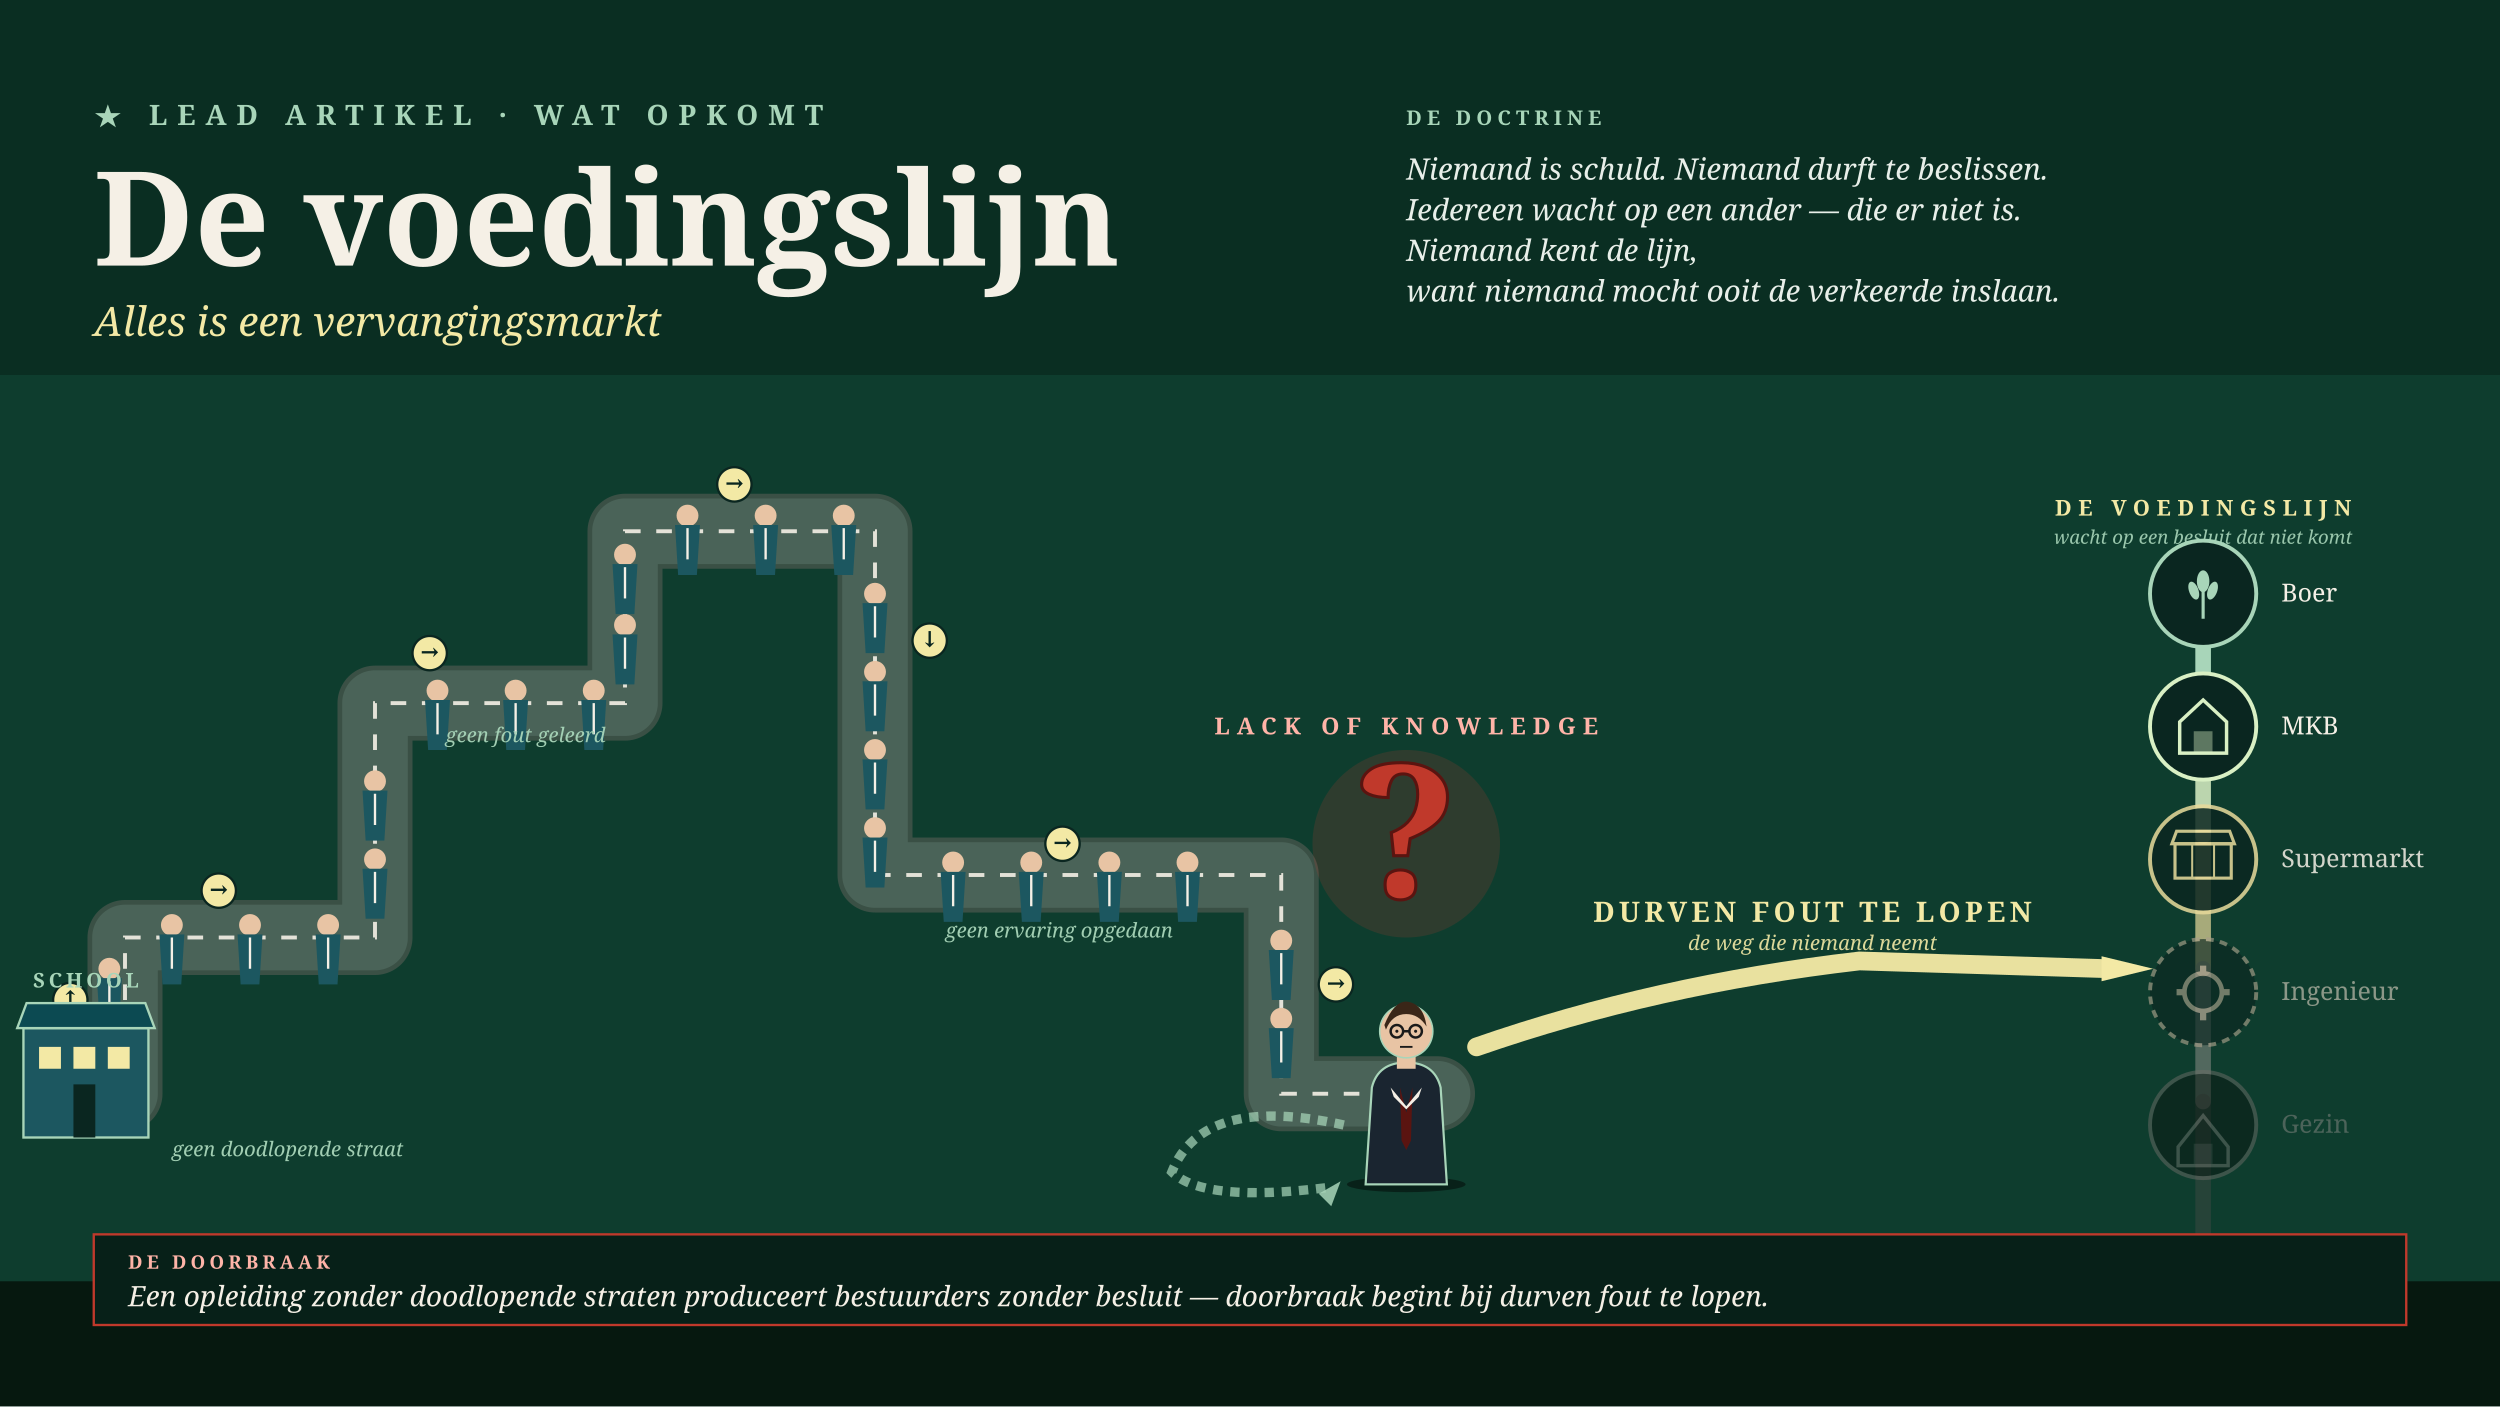
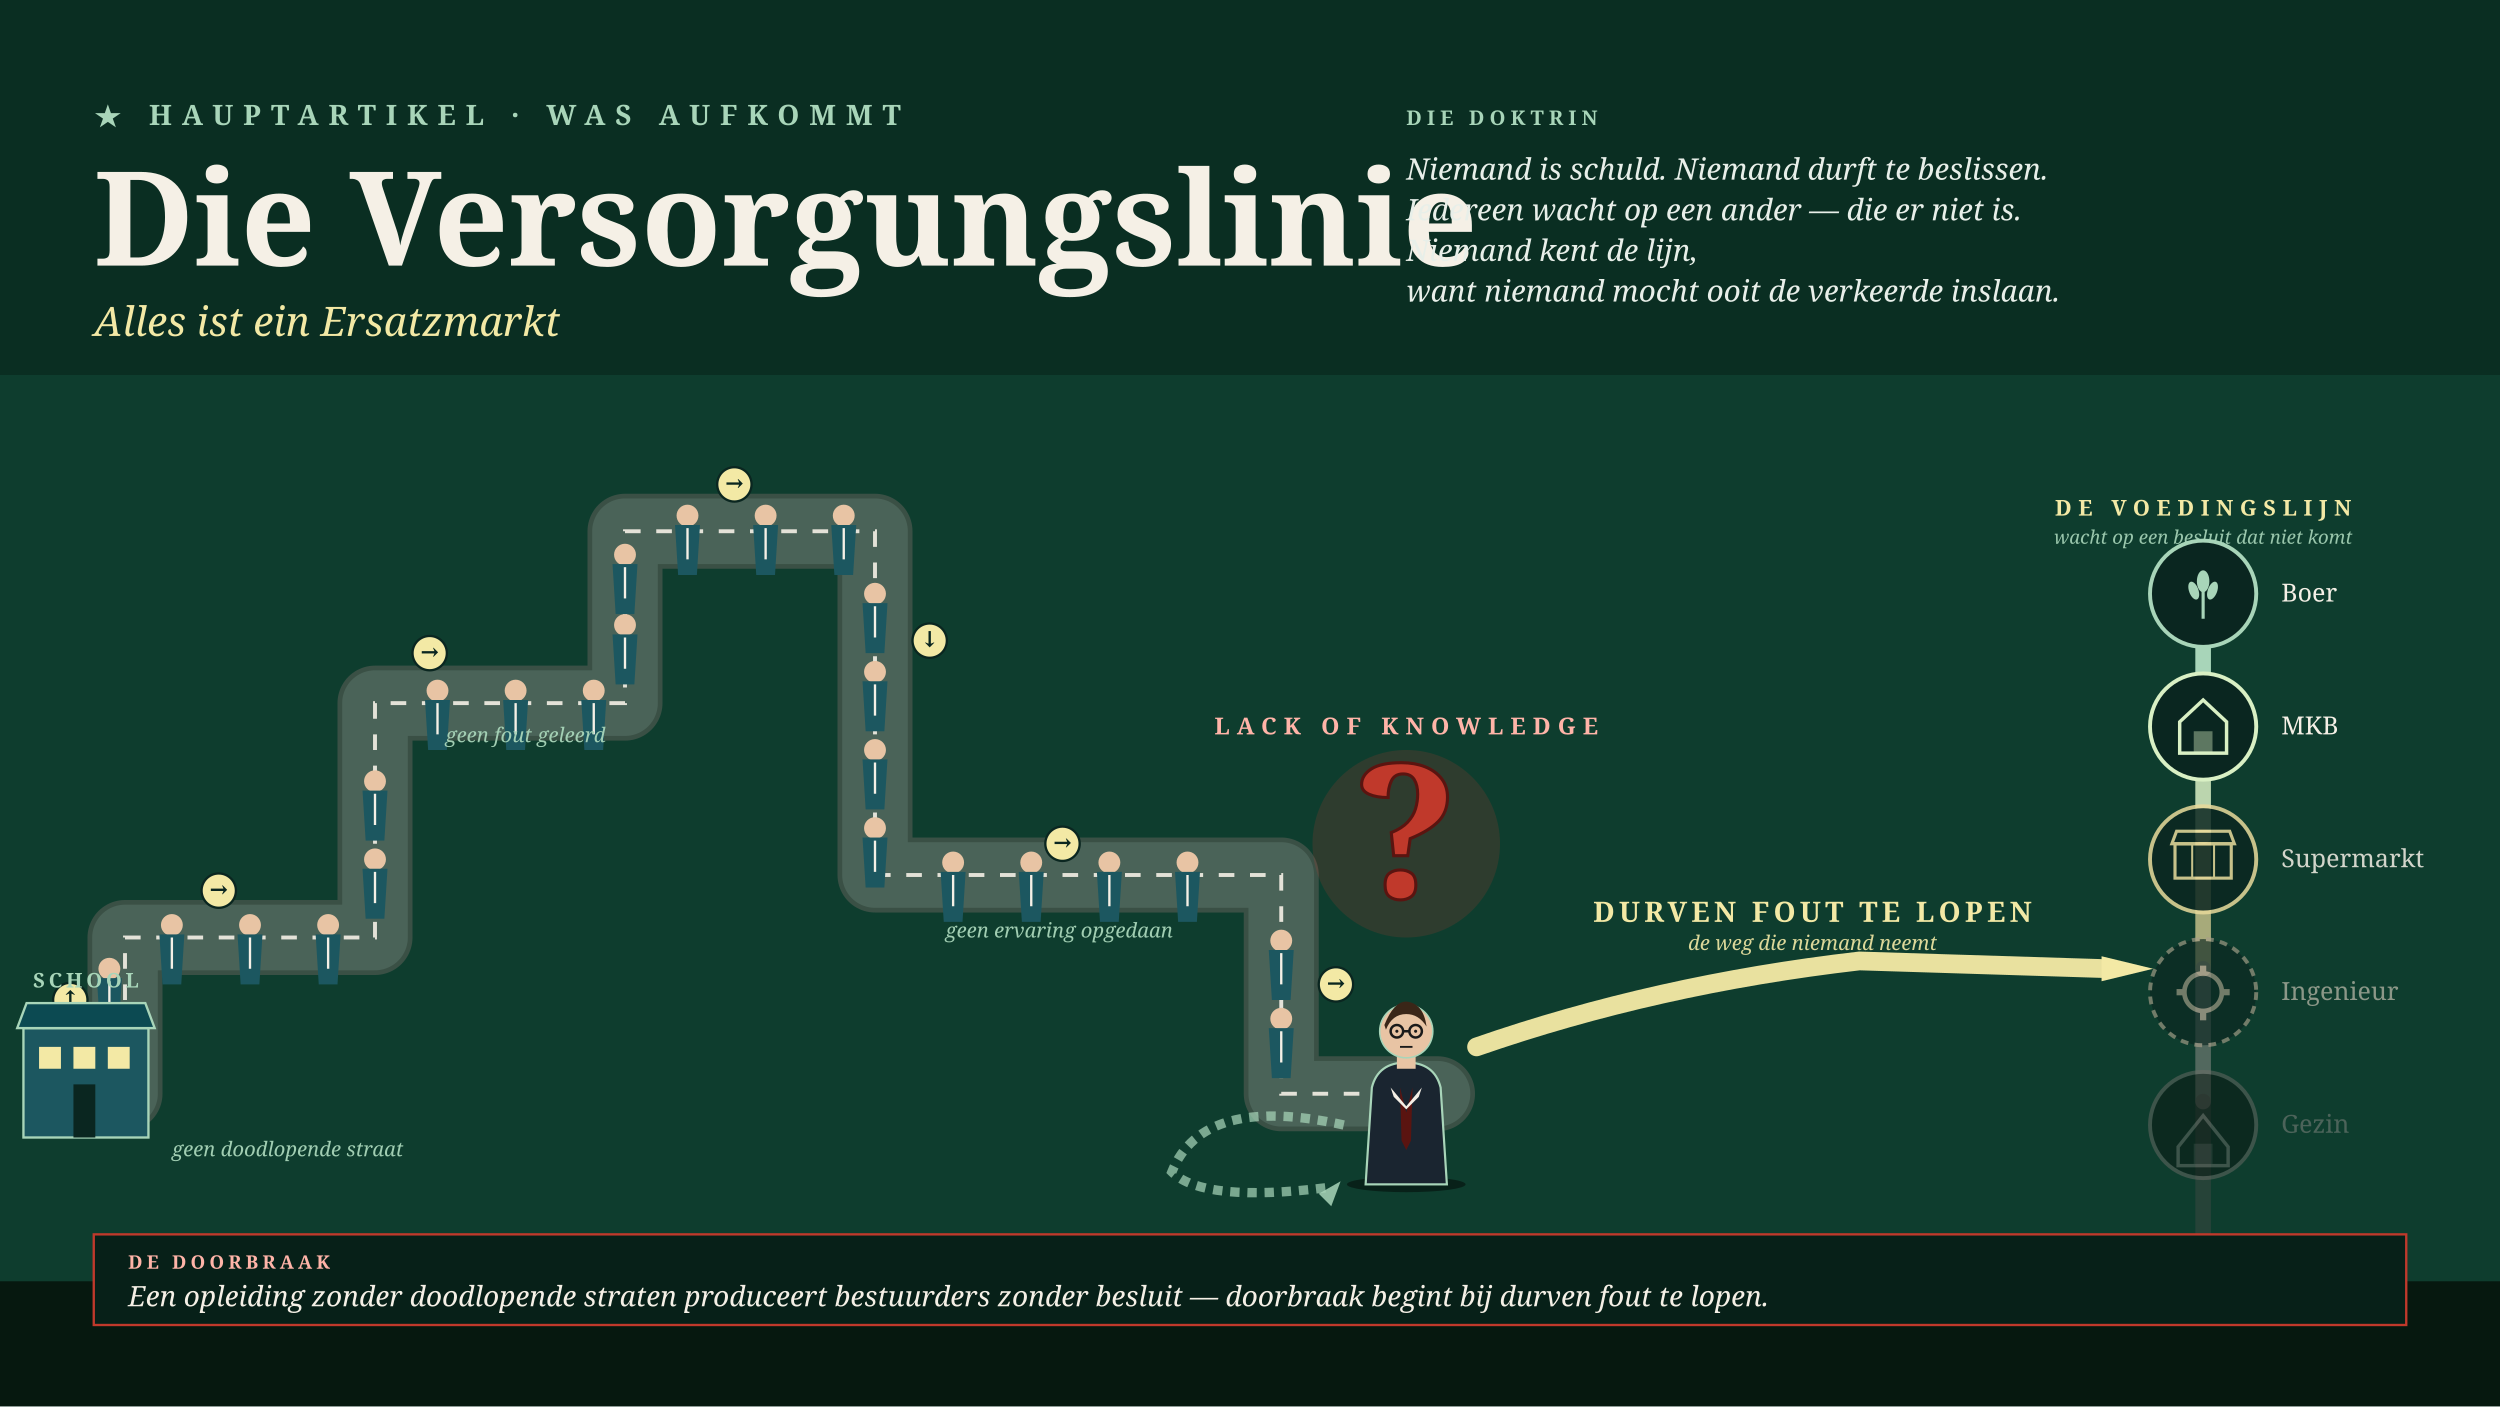
<svg xmlns="http://www.w3.org/2000/svg" viewBox="0 0 1600 900" preserveAspectRatio="xMidYMid slice" role="img" aria-labelledby="title desc">
  <rect width="1600" height="900" fill="#0e3d2e" />
  <rect y="0" width="1600" height="240" fill="#0a2e22" />
  <rect y="820" width="1600" height="80" fill="#06180f" />
  <g>
-     <text x="60" y="80" fill="#a8d5b9" font-family="Georgia, serif" font-size="18" letter-spacing="0.35em" font-weight="600">★ LEAD ARTIKEL · WAT OPKOMT</text>
-     <text x="60" y="170" fill="#f5f0e6" font-family="Georgia, serif" font-size="84" font-weight="700">De voedingslijn</text>
-     <text x="60" y="215" fill="#f3e9a5" font-family="Georgia, serif" font-size="26" font-style="italic">Alles is een vervangingsmarkt</text>
+     <text x="60" y="80" fill="#a8d5b9" font-family="Georgia, serif" font-size="18" letter-spacing="0.35em" font-weight="600">★ HAUPTARTIKEL · WAS AUFKOMMT</text>
+     <text x="60" y="170" fill="#f5f0e6" font-family="Georgia, serif" font-size="84" font-weight="700">Die Versorgungslinie</text>
+     <text x="60" y="215" fill="#f3e9a5" font-family="Georgia, serif" font-size="26" font-style="italic">Alles ist ein Ersatzmarkt</text>
  </g>
  <g transform="translate(900 60)">
-     <text x="0" y="20" fill="#a8d5b9" font-family="Georgia, serif" font-size="13" letter-spacing="0.25em" font-weight="600">DE DOCTRINE</text>
+     <text x="0" y="20" fill="#a8d5b9" font-family="Georgia, serif" font-size="13" letter-spacing="0.25em" font-weight="600">DIE DOKTRIN</text>
    <text x="0" y="55" fill="#e8efe9" font-family="Georgia, serif" font-size="19" font-style="italic">
      <tspan x="0" dy="0">Niemand is schuld. Niemand durft te beslissen.</tspan>
      <tspan x="0" dy="26">Iedereen wacht op een ander — die er niet is.</tspan>
      <tspan x="0" dy="26">Niemand kent de lijn,</tspan>
      <tspan x="0" dy="26">want niemand mocht ooit de verkeerde inslaan.</tspan>
    </text>
  </g>
  <g transform="translate(0 280)">
    <path d="M80 420 L80 320 L240 320 L240 170 L400 170 L400 60 L560 60 L560 280 L820 280 L820 420 L920 420" fill="none" stroke="#3a5045" stroke-width="48" stroke-linecap="round" stroke-linejoin="round" />
    <path d="M80 420 L80 320 L240 320 L240 170 L400 170 L400 60 L560 60 L560 280 L820 280 L820 420 L920 420" fill="none" stroke="#4a6358" stroke-width="42" stroke-linecap="round" stroke-linejoin="round" />
    <path d="M80 420 L80 320 L240 320 L240 170 L400 170 L400 60 L560 60 L560 280 L820 280 L820 420 L920 420" fill="none" stroke="#f5f0e6" stroke-width="2.5" stroke-dasharray="10 10" opacity="0.9" />
    <g>
      <g transform="translate(70 380)">
        <circle cx="0" cy="0" r="7" fill="#e8c4a4" />
        <path d="M-8 6 L-6 38 L6 38 L8 6 Z" fill="#1c5760" />
        <line x1="0" y1="8" x2="0" y2="28" stroke="#f5f0e6" stroke-width="1.5" />
      </g>
      <g transform="translate(70 340)">
        <circle cx="0" cy="0" r="7" fill="#e8c4a4" />
        <path d="M-8 6 L-6 38 L6 38 L8 6 Z" fill="#1c5760" />
        <line x1="0" y1="8" x2="0" y2="28" stroke="#f5f0e6" stroke-width="1.5" />
      </g>
      <g transform="translate(110 312)">
        <circle cx="0" cy="0" r="7" fill="#e8c4a4" />
        <path d="M-8 6 L-6 38 L6 38 L8 6 Z" fill="#1c5760" />
        <line x1="0" y1="8" x2="0" y2="28" stroke="#f5f0e6" stroke-width="1.5" />
      </g>
      <g transform="translate(160 312)">
        <circle cx="0" cy="0" r="7" fill="#e8c4a4" />
        <path d="M-8 6 L-6 38 L6 38 L8 6 Z" fill="#1c5760" />
        <line x1="0" y1="8" x2="0" y2="28" stroke="#f5f0e6" stroke-width="1.5" />
      </g>
      <g transform="translate(210 312)">
        <circle cx="0" cy="0" r="7" fill="#e8c4a4" />
        <path d="M-8 6 L-6 38 L6 38 L8 6 Z" fill="#1c5760" />
        <line x1="0" y1="8" x2="0" y2="28" stroke="#f5f0e6" stroke-width="1.5" />
      </g>
      <g transform="translate(240 270)">
        <circle cx="0" cy="0" r="7" fill="#e8c4a4" />
        <path d="M-8 6 L-6 38 L6 38 L8 6 Z" fill="#1c5760" />
        <line x1="0" y1="8" x2="0" y2="28" stroke="#f5f0e6" stroke-width="1.5" />
      </g>
      <g transform="translate(240 220)">
        <circle cx="0" cy="0" r="7" fill="#e8c4a4" />
        <path d="M-8 6 L-6 38 L6 38 L8 6 Z" fill="#1c5760" />
        <line x1="0" y1="8" x2="0" y2="28" stroke="#f5f0e6" stroke-width="1.5" />
      </g>
      <g transform="translate(280 162)">
        <circle cx="0" cy="0" r="7" fill="#e8c4a4" />
        <path d="M-8 6 L-6 38 L6 38 L8 6 Z" fill="#1c5760" />
        <line x1="0" y1="8" x2="0" y2="28" stroke="#f5f0e6" stroke-width="1.5" />
      </g>
      <g transform="translate(330 162)">
        <circle cx="0" cy="0" r="7" fill="#e8c4a4" />
        <path d="M-8 6 L-6 38 L6 38 L8 6 Z" fill="#1c5760" />
        <line x1="0" y1="8" x2="0" y2="28" stroke="#f5f0e6" stroke-width="1.5" />
      </g>
      <g transform="translate(380 162)">
        <circle cx="0" cy="0" r="7" fill="#e8c4a4" />
        <path d="M-8 6 L-6 38 L6 38 L8 6 Z" fill="#1c5760" />
        <line x1="0" y1="8" x2="0" y2="28" stroke="#f5f0e6" stroke-width="1.5" />
      </g>
      <g transform="translate(400 120)">
        <circle cx="0" cy="0" r="7" fill="#e8c4a4" />
        <path d="M-8 6 L-6 38 L6 38 L8 6 Z" fill="#1c5760" />
        <line x1="0" y1="8" x2="0" y2="28" stroke="#f5f0e6" stroke-width="1.5" />
      </g>
      <g transform="translate(400 75)">
        <circle cx="0" cy="0" r="7" fill="#e8c4a4" />
        <path d="M-8 6 L-6 38 L6 38 L8 6 Z" fill="#1c5760" />
        <line x1="0" y1="8" x2="0" y2="28" stroke="#f5f0e6" stroke-width="1.5" />
      </g>
      <g transform="translate(440 50)">
        <circle cx="0" cy="0" r="7" fill="#e8c4a4" />
        <path d="M-8 6 L-6 38 L6 38 L8 6 Z" fill="#1c5760" />
        <line x1="0" y1="8" x2="0" y2="28" stroke="#f5f0e6" stroke-width="1.5" />
      </g>
      <g transform="translate(490 50)">
        <circle cx="0" cy="0" r="7" fill="#e8c4a4" />
        <path d="M-8 6 L-6 38 L6 38 L8 6 Z" fill="#1c5760" />
        <line x1="0" y1="8" x2="0" y2="28" stroke="#f5f0e6" stroke-width="1.5" />
      </g>
      <g transform="translate(540 50)">
        <circle cx="0" cy="0" r="7" fill="#e8c4a4" />
        <path d="M-8 6 L-6 38 L6 38 L8 6 Z" fill="#1c5760" />
        <line x1="0" y1="8" x2="0" y2="28" stroke="#f5f0e6" stroke-width="1.5" />
      </g>
      <g transform="translate(560 100)">
        <circle cx="0" cy="0" r="7" fill="#e8c4a4" />
        <path d="M-8 6 L-6 38 L6 38 L8 6 Z" fill="#1c5760" />
        <line x1="0" y1="8" x2="0" y2="28" stroke="#f5f0e6" stroke-width="1.5" />
      </g>
      <g transform="translate(560 150)">
        <circle cx="0" cy="0" r="7" fill="#e8c4a4" />
        <path d="M-8 6 L-6 38 L6 38 L8 6 Z" fill="#1c5760" />
        <line x1="0" y1="8" x2="0" y2="28" stroke="#f5f0e6" stroke-width="1.5" />
      </g>
      <g transform="translate(560 200)">
        <circle cx="0" cy="0" r="7" fill="#e8c4a4" />
        <path d="M-8 6 L-6 38 L6 38 L8 6 Z" fill="#1c5760" />
        <line x1="0" y1="8" x2="0" y2="28" stroke="#f5f0e6" stroke-width="1.5" />
      </g>
      <g transform="translate(560 250)">
        <circle cx="0" cy="0" r="7" fill="#e8c4a4" />
        <path d="M-8 6 L-6 38 L6 38 L8 6 Z" fill="#1c5760" />
        <line x1="0" y1="8" x2="0" y2="28" stroke="#f5f0e6" stroke-width="1.5" />
      </g>
      <g transform="translate(610 272)">
        <circle cx="0" cy="0" r="7" fill="#e8c4a4" />
        <path d="M-8 6 L-6 38 L6 38 L8 6 Z" fill="#1c5760" />
        <line x1="0" y1="8" x2="0" y2="28" stroke="#f5f0e6" stroke-width="1.5" />
      </g>
      <g transform="translate(660 272)">
        <circle cx="0" cy="0" r="7" fill="#e8c4a4" />
        <path d="M-8 6 L-6 38 L6 38 L8 6 Z" fill="#1c5760" />
        <line x1="0" y1="8" x2="0" y2="28" stroke="#f5f0e6" stroke-width="1.5" />
      </g>
      <g transform="translate(710 272)">
        <circle cx="0" cy="0" r="7" fill="#e8c4a4" />
        <path d="M-8 6 L-6 38 L6 38 L8 6 Z" fill="#1c5760" />
        <line x1="0" y1="8" x2="0" y2="28" stroke="#f5f0e6" stroke-width="1.5" />
      </g>
      <g transform="translate(760 272)">
        <circle cx="0" cy="0" r="7" fill="#e8c4a4" />
        <path d="M-8 6 L-6 38 L6 38 L8 6 Z" fill="#1c5760" />
        <line x1="0" y1="8" x2="0" y2="28" stroke="#f5f0e6" stroke-width="1.5" />
      </g>
      <g transform="translate(820 322)">
        <circle cx="0" cy="0" r="7" fill="#e8c4a4" />
        <path d="M-8 6 L-6 38 L6 38 L8 6 Z" fill="#1c5760" />
        <line x1="0" y1="8" x2="0" y2="28" stroke="#f5f0e6" stroke-width="1.5" />
      </g>
      <g transform="translate(820 372)">
        <circle cx="0" cy="0" r="7" fill="#e8c4a4" />
        <path d="M-8 6 L-6 38 L6 38 L8 6 Z" fill="#1c5760" />
        <line x1="0" y1="8" x2="0" y2="28" stroke="#f5f0e6" stroke-width="1.5" />
      </g>
    </g>
    <g font-family="Georgia, serif">
      <g transform="translate(45 360)">
        <circle r="11" fill="#f3e9a5" stroke="#0a2620" stroke-width="1.5" />
        <text y="4" text-anchor="middle" fill="#0a2620" font-size="14" font-weight="700">↑</text>
      </g>
      <g transform="translate(140 290)">
        <circle r="11" fill="#f3e9a5" stroke="#0a2620" stroke-width="1.5" />
        <text y="4" text-anchor="middle" fill="#0a2620" font-size="14" font-weight="700">→</text>
      </g>
      <g transform="translate(275 138)">
        <circle r="11" fill="#f3e9a5" stroke="#0a2620" stroke-width="1.5" />
        <text y="4" text-anchor="middle" fill="#0a2620" font-size="14" font-weight="700">→</text>
      </g>
      <g transform="translate(470 30)">
        <circle r="11" fill="#f3e9a5" stroke="#0a2620" stroke-width="1.5" />
        <text y="4" text-anchor="middle" fill="#0a2620" font-size="14" font-weight="700">→</text>
      </g>
      <g transform="translate(595 130)">
        <circle r="11" fill="#f3e9a5" stroke="#0a2620" stroke-width="1.5" />
        <text y="4" text-anchor="middle" fill="#0a2620" font-size="14" font-weight="700">↓</text>
      </g>
      <g transform="translate(680 260)">
        <circle r="11" fill="#f3e9a5" stroke="#0a2620" stroke-width="1.5" />
        <text y="4" text-anchor="middle" fill="#0a2620" font-size="14" font-weight="700">→</text>
      </g>
      <g transform="translate(855 350)">
        <circle r="11" fill="#f3e9a5" stroke="#0a2620" stroke-width="1.5" />
        <text y="4" text-anchor="middle" fill="#0a2620" font-size="14" font-weight="700">→</text>
      </g>
    </g>
    <g fill="#a8d5b9" font-family="Georgia, serif" font-style="italic" opacity="0.95">
      <text x="110" y="460" font-size="13">geen doodlopende straat</text>
      <text x="285" y="195" font-size="13">geen fout geleerd</text>
      <text x="605" y="320" font-size="13">geen ervaring opgedaan</text>
    </g>
    <g transform="translate(15 378)">
      <rect x="0" y="0" width="80" height="70" fill="#1c5760" stroke="#a8d5b9" stroke-width="1.5" />
      <path d="M-4 0 L84 0 L78 -16 L2 -16 Z" fill="#0c4a52" stroke="#a8d5b9" stroke-width="1.5" />
      <rect x="10" y="12" width="14" height="14" fill="#f3e9a5" />
      <rect x="32" y="12" width="14" height="14" fill="#f3e9a5" />
      <rect x="54" y="12" width="14" height="14" fill="#f3e9a5" />
      <rect x="32" y="36" width="14" height="34" fill="#0a2620" />
      <text x="40" y="-26" text-anchor="middle" fill="#a8d5b9" font-family="Georgia, serif" font-size="13" letter-spacing="0.18em" font-weight="600">SCHOOL</text>
    </g>
    <g transform="translate(900 360)">
      <g>
        <circle cx="0" cy="-100" r="60" fill="#c0392b" opacity="0.18" />
        <text x="0" y="-65" text-anchor="middle" fill="#c0392b" stroke="#5a1410" stroke-width="2" font-family="Georgia, serif" font-size="120" font-weight="700">?</text>
        <text x="0" y="-170" text-anchor="middle" fill="#ffb4a8" font-family="Georgia, serif" font-size="15" letter-spacing="0.3em" font-weight="600">LACK OF KNOWLEDGE</text>
      </g>
      <g>
        <ellipse cx="0" cy="118" rx="38" ry="5" fill="#000" opacity="0.45" />
        <path d="M-26 118 L-22 56 Q-18 40 0 40 Q18 40 22 56 L26 118 Z" fill="#1a2530" stroke="#a8d5b9" stroke-width="1.4" />
        <path d="M-4 56 L0 72 L4 56 L3 90 L0 96 L-3 90 Z" fill="#5a1410" />
        <path d="M-10 56 L0 68 L10 56 L8 62 L0 70 L-8 62 Z" fill="#f5f0e6" />
        <rect x="-6" y="30" width="12" height="14" fill="#e8c4a4" />
        <circle cx="0" cy="20" r="17" fill="#e8c4a4" stroke="#a8d5b9" stroke-width="1" />
        <path d="M-14 16 Q-8 1 0 1 Q11 2 13 17 Q8 9 0 9 Q-9 9 -13 19 Z" fill="#3a2618" />
        <g fill="none" stroke="#1a1a1a" stroke-width="1.6">
          <circle cx="-6" cy="20" r="4" />
          <circle cx="6" cy="20" r="4" />
          <line x1="-2" y1="20" x2="2" y2="20" />
        </g>
        <g fill="#1a1a1a">
          <circle cx="-6" cy="20" r="1" />
          <circle cx="6" cy="20" r="1" />
        </g>
        <line x1="-4" y1="30" x2="4" y2="30" stroke="#1a1a1a" stroke-width="1.2" />
      </g>
      <g>
        <path d="M-40 80 Q-130 60 -150 110 Q-130 130 -50 120" fill="none" stroke="#a8d5b9" stroke-width="6" stroke-dasharray="6 5" opacity="0.7" />
        <path d="M-56 124 L-42 116 L-48 132 Z" fill="#a8d5b9" opacity="0.85" />
        <text x="-150" y="160" text-anchor="middle" fill="#a8d5b9" font-family="Georgia, serif" font-size="13" font-style="italic">wacht op de ander</text>
      </g>
      <g>
        <path d="M45 30 Q160 -10 290 -25 L450 -20" fill="none" stroke="#f3e9a5" stroke-width="12" stroke-linecap="round" opacity="0.95" />
        <path d="M445 -28 L478 -20 L445 -12 Z" fill="#f3e9a5" />
        <text x="260" y="-50" text-anchor="middle" fill="#f3e9a5" font-family="Georgia, serif" font-size="18" letter-spacing="0.15em" font-weight="700">DURVEN FOUT TE LOPEN</text>
        <text x="260" y="-32" text-anchor="middle" fill="#f3e9a5" font-family="Georgia, serif" font-size="13" font-style="italic" opacity="0.9">de weg die niemand neemt</text>
      </g>
    </g>
  </g>
  <g transform="translate(1410 360)">
    <text x="0" y="-30" text-anchor="middle" fill="#f3e9a5" font-family="Georgia, serif" font-size="14" letter-spacing="0.3em" font-weight="600">DE VOEDINGSLIJN</text>
    <text x="0" y="-12" text-anchor="middle" fill="#a8d5b9" font-family="Georgia, serif" font-size="12" font-style="italic" opacity="0.9">wacht op een besluit dat niet komt</text>
    <line x1="0" y1="10" x2="0" y2="90" stroke="#a8d5b9" stroke-width="10" stroke-linecap="round" />
    <line x1="0" y1="90" x2="0" y2="175" stroke="#d9f0c4" stroke-width="10" stroke-linecap="round" opacity="0.85" />
    <line x1="0" y1="175" x2="0" y2="260" stroke="#e8d99a" stroke-width="10" stroke-linecap="round" opacity="0.7" />
    <line x1="0" y1="260" x2="0" y2="345" stroke="#8a8a85" stroke-width="10" stroke-linecap="round" opacity="0.55" />
    <line x1="0" y1="345" x2="0" y2="430" stroke="#4a4a47" stroke-width="10" stroke-linecap="round" opacity="0.4" />
    <g>
      <circle cx="0" cy="20" r="34" fill="#0a2620" stroke="#a8d5b9" stroke-width="2.5" />
      <g transform="translate(-22 -2)">
        <path d="M22 38 L22 12" stroke="#a8d5b9" stroke-width="2" />
        <ellipse cx="22" cy="14" rx="4" ry="7" fill="#a8d5b9" />
        <ellipse cx="16" cy="20" rx="3" ry="6" fill="#a8d5b9" transform="rotate(-20 16 20)" />
        <ellipse cx="28" cy="20" rx="3" ry="6" fill="#a8d5b9" transform="rotate(20 28 20)" />
      </g>
      <text x="50" y="25" fill="#f5f0e6" font-family="Georgia, serif" font-size="16">Boer</text>
    </g>
    <g>
      <circle cx="0" cy="105" r="34" fill="#0a2620" stroke="#d9f0c4" stroke-width="2.5" />
      <path d="M-15 122 L-15 102 L0 88 L15 102 L15 122 Z" fill="none" stroke="#d9f0c4" stroke-width="2.2" />
      <rect x="-6" y="108" width="12" height="14" fill="#d9f0c4" opacity="0.4" />
      <text x="50" y="110" fill="#f5f0e6" font-family="Georgia, serif" font-size="16">MKB</text>
    </g>
    <g opacity="0.85">
      <circle cx="0" cy="190" r="34" fill="#0a2620" stroke="#e8d99a" stroke-width="2.5" />
      <rect x="-18" y="180" width="36" height="22" fill="none" stroke="#e8d99a" stroke-width="2" />
      <path d="M-20 180 L20 180 L17 172 L-17 172 Z" fill="none" stroke="#e8d99a" stroke-width="2" />
      <line x1="-7" y1="180" x2="-7" y2="202" stroke="#e8d99a" stroke-width="1.3" />
      <line x1="7" y1="180" x2="7" y2="202" stroke="#e8d99a" stroke-width="1.3" />
      <text x="50" y="195" fill="#f5f0e6" font-family="Georgia, serif" font-size="16">Supermarkt</text>
    </g>
    <g opacity="0.65">
      <circle cx="0" cy="275" r="34" fill="#0a2620" stroke="#a89e88" stroke-width="2.5" stroke-dasharray="5 4" />
      <circle cx="0" cy="275" r="12" fill="none" stroke="#a89e88" stroke-width="3" />
      <g fill="#a89e88">
        <rect x="-2" y="258" width="4" height="6" />
        <rect x="-2" y="287" width="4" height="6" />
        <rect x="-17" y="273" width="6" height="4" />
        <rect x="11" y="273" width="6" height="4" />
      </g>
      <text x="50" y="280" fill="#cfc8b8" font-family="Georgia, serif" font-size="16">Ingenieur</text>
    </g>
    <g opacity="0.5">
      <circle cx="0" cy="360" r="34" fill="#0a1610" stroke="#6b6b66" stroke-width="2.5" />
      <path d="M-16 374 L0 354 L16 374 L16 386 L-16 386 Z" fill="none" stroke="#6b6b66" stroke-width="2.2" />
      <rect x="-6" y="372" width="12" height="14" fill="#6b6b66" opacity="0.4" />
      <text x="50" y="365" fill="#8a8a85" font-family="Georgia, serif" font-size="16">Gezin</text>
    </g>
  </g>
  <g transform="translate(60 790)">
    <rect width="1480" height="58" fill="#072018" stroke="#c0392b" stroke-width="1.5" />
    <text x="22" y="22" fill="#ffb4a8" font-family="Georgia, serif" font-size="12" letter-spacing="0.22em" font-weight="600">DE DOORBRAAK</text>
    <text x="22" y="46" fill="#f5f0e6" font-family="Georgia, serif" font-size="18" font-style="italic">
      Een opleiding zonder doodlopende straten produceert bestuurders zonder besluit — doorbraak begint bij durven fout te lopen.
    </text>
  </g>
</svg>
